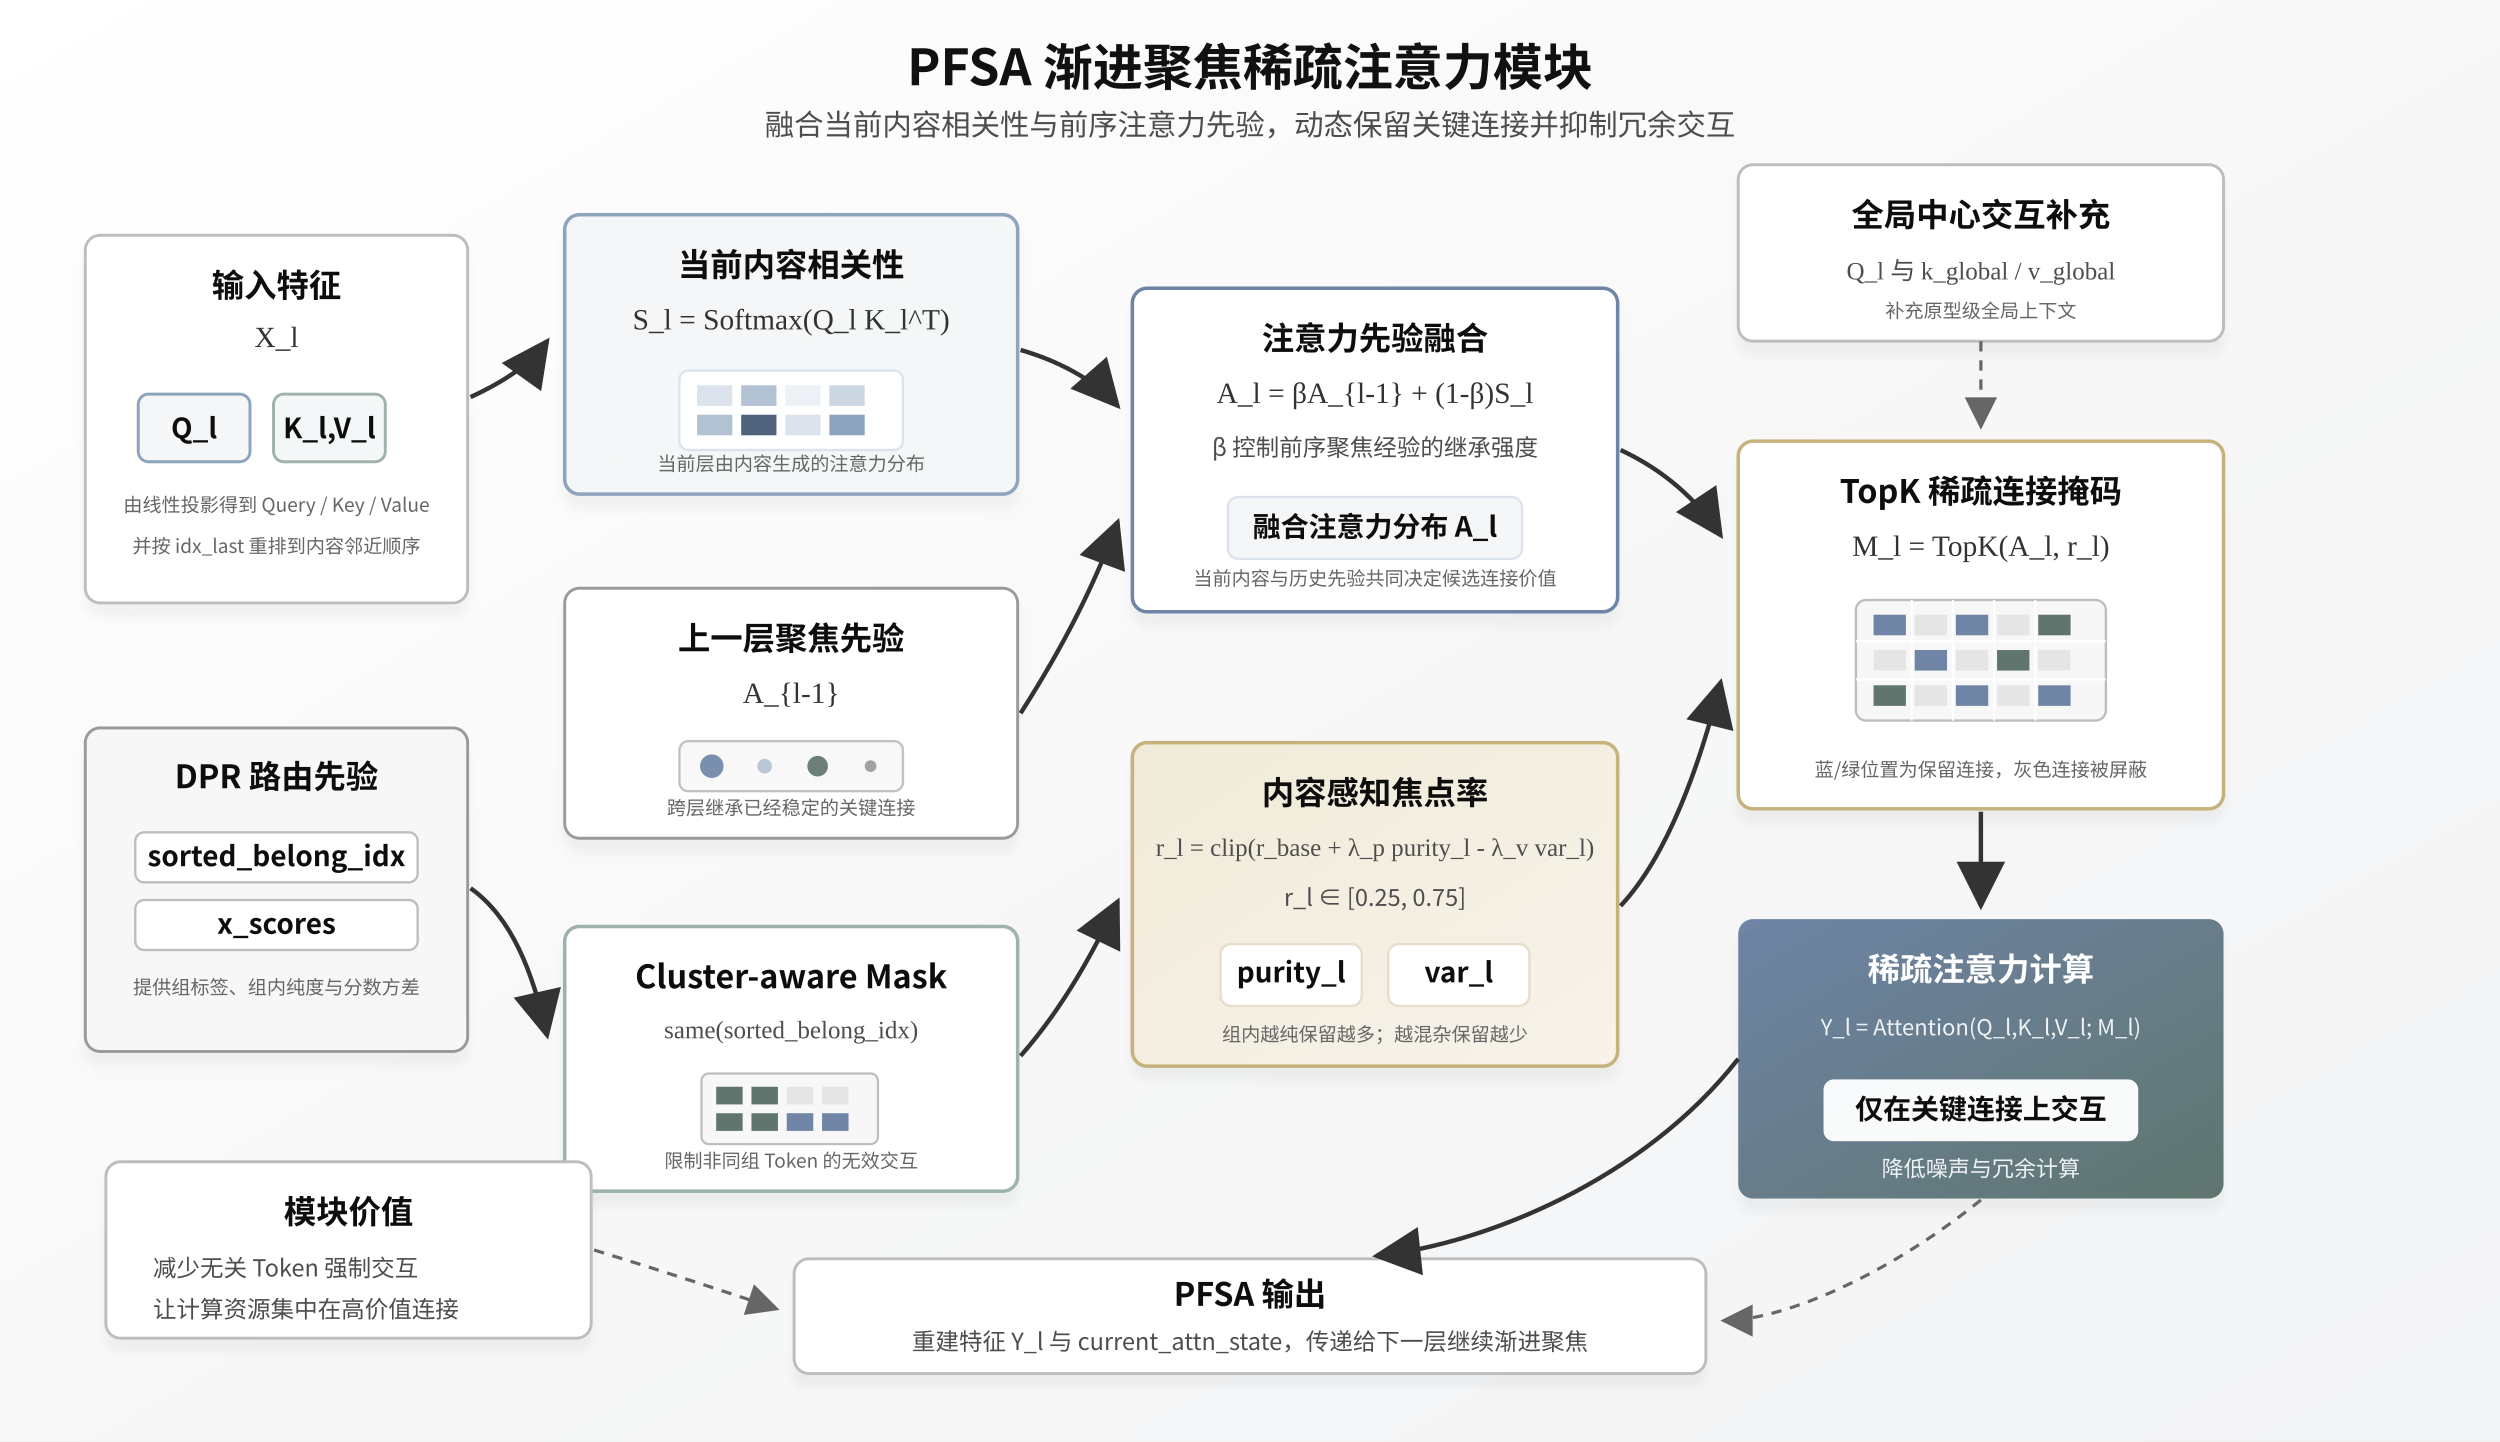
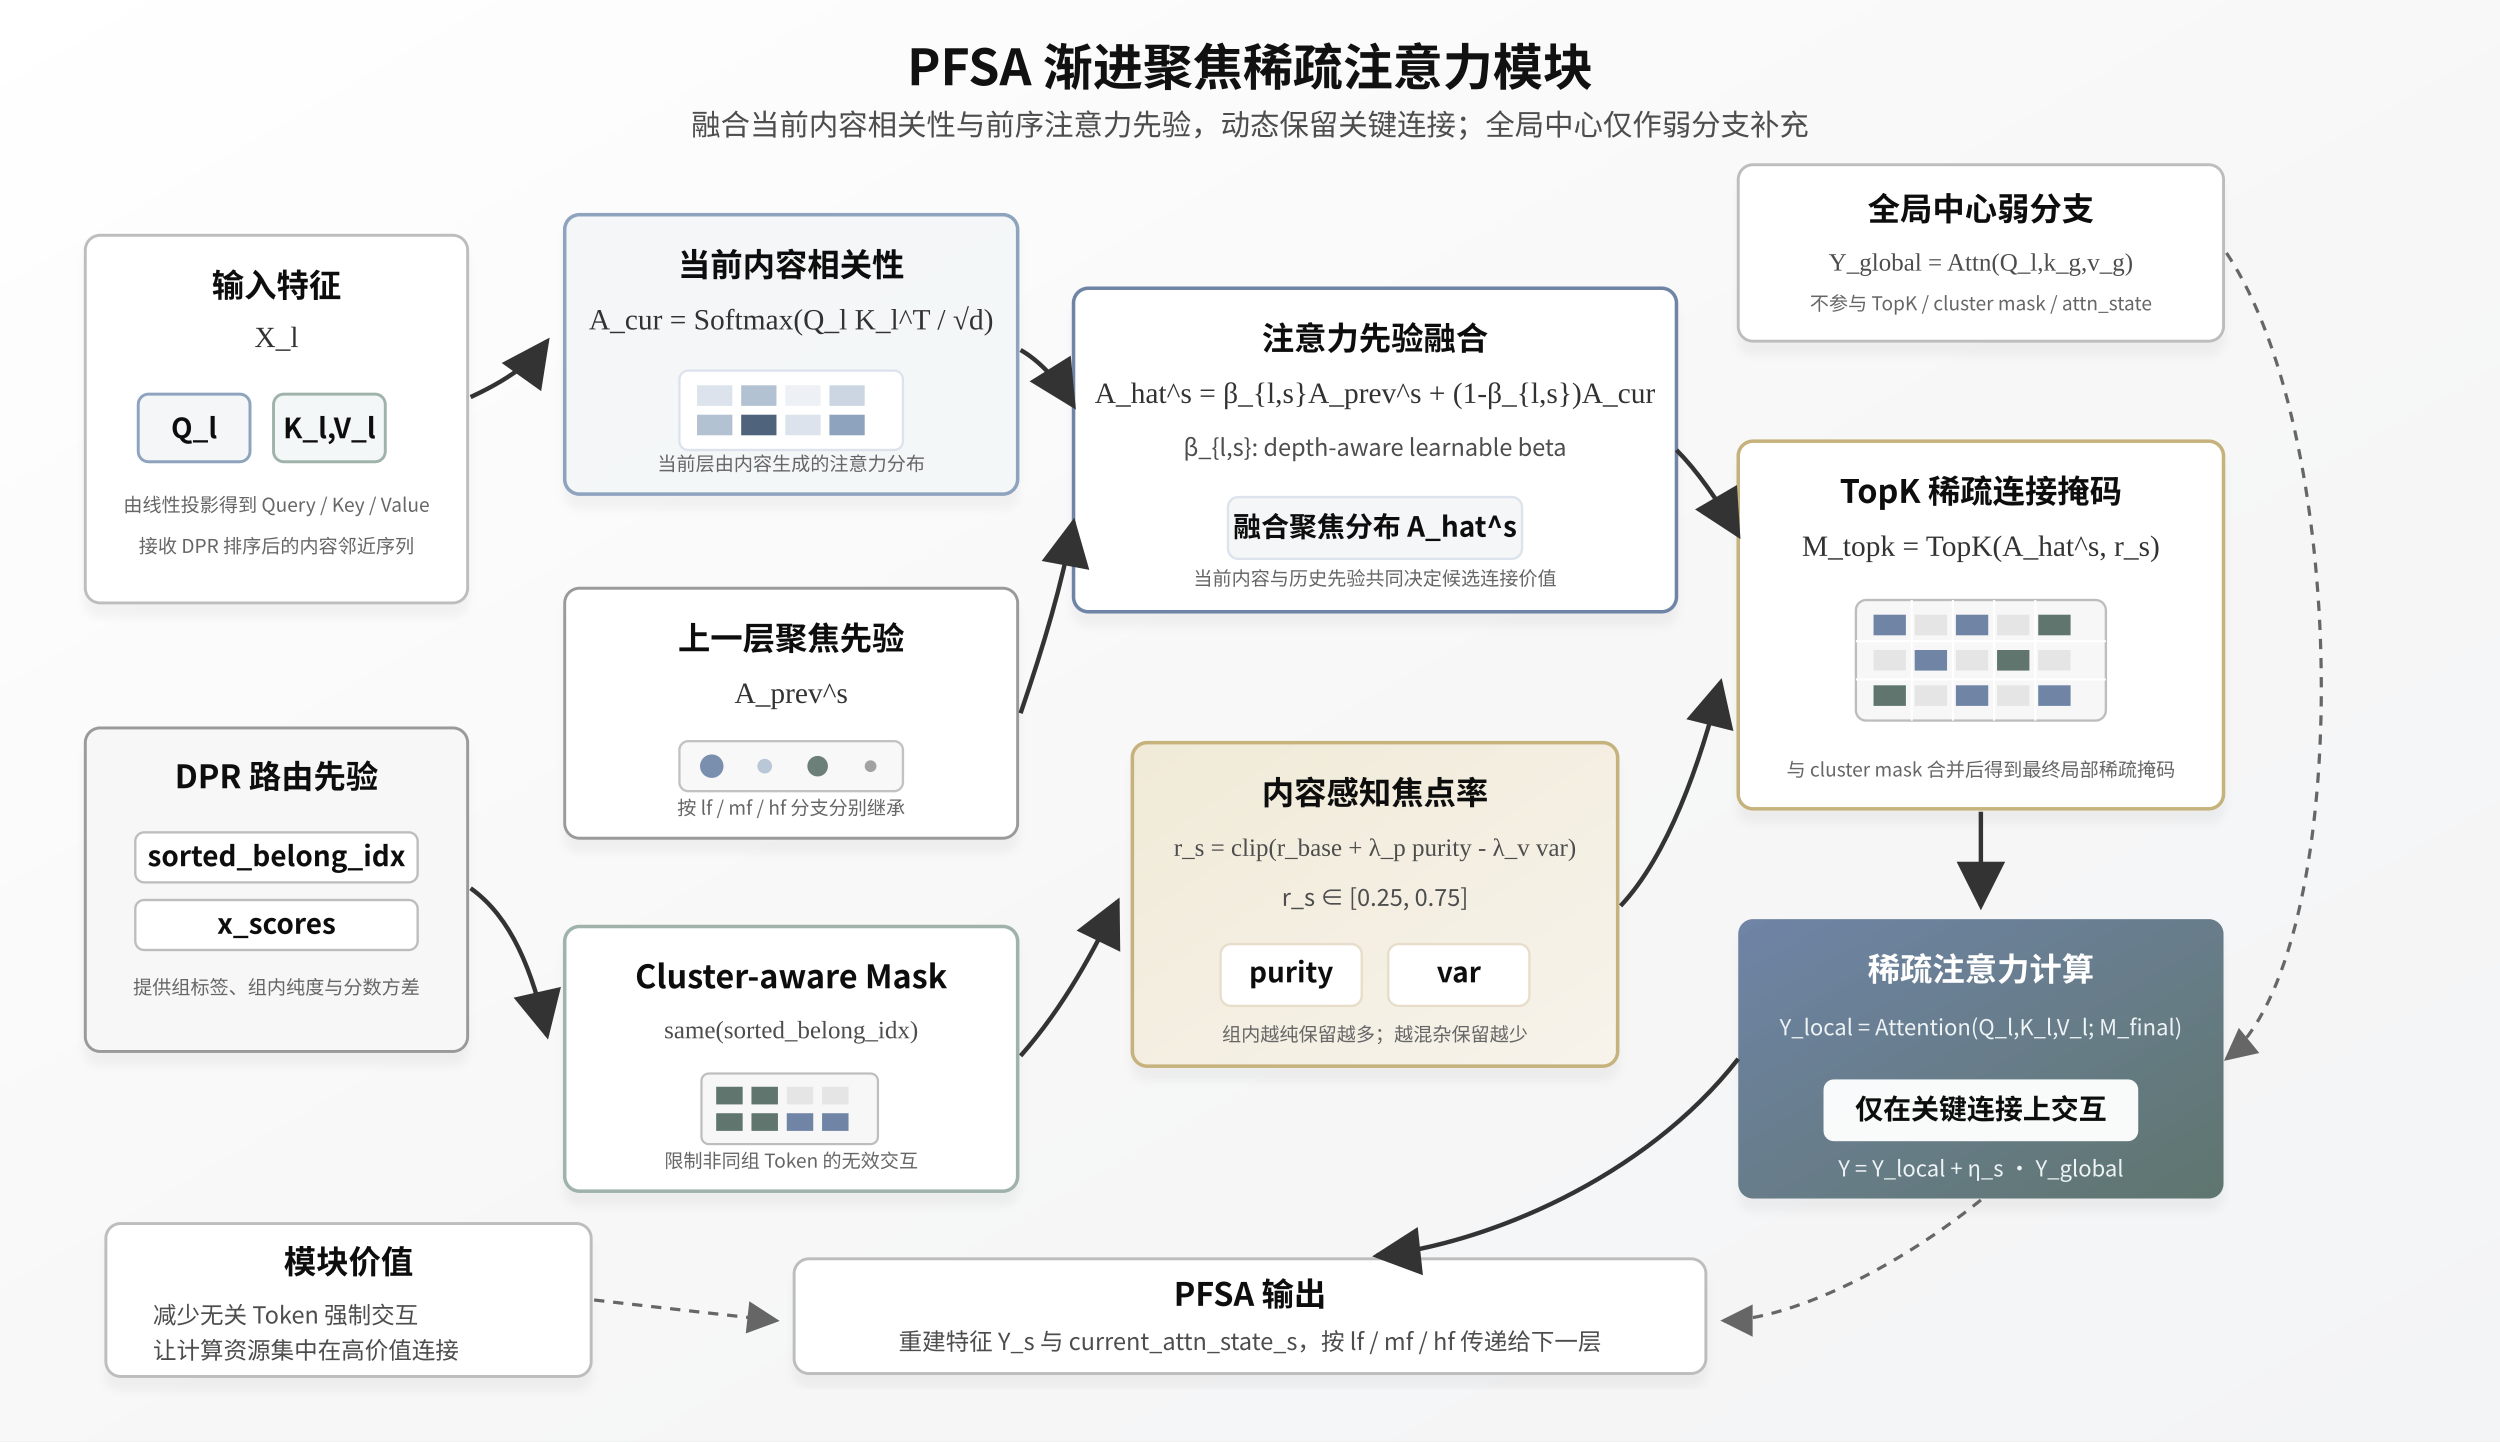
<svg xmlns="http://www.w3.org/2000/svg" viewBox="0 0 1700 980" role="img" aria-labelledby="title desc">
  <defs>
    <linearGradient id="pageBg" x1="0" y1="0" x2="1" y2="1">
      <stop offset="0" stop-color="#ffffff" />
      <stop offset="0.55" stop-color="#f7f7f7" />
      <stop offset="1" stop-color="#f3f4f6" />
    </linearGradient>
    <linearGradient id="pfsaBg" x1="0" y1="0" x2="1" y2="1">
      <stop offset="0" stop-color="#6f84a6" />
      <stop offset="1" stop-color="#5f756e" />
    </linearGradient>
    <linearGradient id="focusBg" x1="0" y1="0" x2="1" y2="1">
      <stop offset="0" stop-color="#f5f6f7" />
      <stop offset="1" stop-color="#f4f7f7" />
    </linearGradient>
    <linearGradient id="maskBg" x1="0" y1="0" x2="1" y2="1">
      <stop offset="0" stop-color="#f0ead7" />
      <stop offset="1" stop-color="#f7f3eb" />
    </linearGradient>
    <filter id="shadow" x="-8%" y="-10%" width="116%" height="124%">
      <feDropShadow dx="0" dy="9" stdDeviation="3" flood-color="#111111" flood-opacity="0.04" />
    </filter>
    <marker id="arrow" markerWidth="13" markerHeight="13" refX="11" refY="6.5" orient="auto">
      <path d="M1,1 L12,6.5 L1,12 Z" fill="#333333" />
    </marker>
    <marker id="softArrow" markerWidth="12" markerHeight="12" refX="10" refY="6" orient="auto">
      <path d="M1,1 L11,6 L1,11 Z" fill="#666666" />
    </marker>
  </defs>
  <style>
    .title { font-family: "Noto Sans CJK SC", "Microsoft YaHei", "PingFang SC", "Heiti SC", Arial, sans-serif; font-size: 34px; font-weight: 700; fill: #111111; letter-spacing: 0; }
    .subtitle { font-family: "Noto Sans CJK SC", "Microsoft YaHei", "PingFang SC", "Heiti SC", Arial, sans-serif; font-size: 20px; fill: #4d4d4d; letter-spacing: 0; }
    .label { font-family: "Noto Sans CJK SC", "Microsoft YaHei", "PingFang SC", "Heiti SC", Arial, sans-serif; font-size: 22px; font-weight: 700; fill: #111111; letter-spacing: 0; }
    .module { font-family: "Noto Sans CJK SC", "Microsoft YaHei", "PingFang SC", "Heiti SC", Arial, sans-serif; font-size: 19px; font-weight: 700; fill: #111111; letter-spacing: 0; }
    .small { font-family: "Noto Sans CJK SC", "Microsoft YaHei", "PingFang SC", "Heiti SC", Arial, sans-serif; font-size: 16px; fill: #4d4d4d; letter-spacing: 0; }
    .tiny { font-family: "Noto Sans CJK SC", "Microsoft YaHei", "PingFang SC", "Heiti SC", Arial, sans-serif; font-size: 13px; fill: #666666; letter-spacing: 0; }
    .white { font-family: "Noto Sans CJK SC", "Microsoft YaHei", "PingFang SC", "Heiti SC", Arial, sans-serif; font-size: 22px; font-weight: 700; fill: #ffffff; letter-spacing: 0; }
    .whiteSmall { font-family: "Noto Sans CJK SC", "Microsoft YaHei", "PingFang SC", "Heiti SC", Arial, sans-serif; font-size: 15px; fill: #eef3f5; letter-spacing: 0; }
    .math { font-family: "Times New Roman", "Noto Sans CJK SC", serif; font-size: 20px; fill: #333333; letter-spacing: 0; }
    .mathSmall { font-family: "Times New Roman", "Noto Sans CJK SC", serif; font-size: 17px; fill: #4d4d4d; letter-spacing: 0; }
    .panel { fill: #ffffff; stroke: #bdbdbd; stroke-width: 2; }
    .arrowLine { stroke: #333333; stroke-width: 3; fill: none; marker-end: url(#arrow); }
    .softLine { stroke: #666666; stroke-width: 2.2; fill: none; stroke-dasharray: 7 6; marker-end: url(#softArrow); }
    .matrixGrid { stroke: #ffffff; stroke-width: 1.4; }
  </style>
  <rect width="1700" height="980" fill="url(#pageBg)" />
  <text x="850" y="58" text-anchor="middle" class="title">PFSA 渐进聚焦稀疏注意力模块</text>
-   <text x="850" y="92" text-anchor="middle" class="subtitle">融合当前内容相关性与前序注意力先验，动态保留关键连接并抑制冗余交互</text>
+   <text x="850" y="92" text-anchor="middle" class="subtitle">融合当前内容相关性与前序注意力先验，动态保留关键连接；全局中心仅作弱分支补充</text>
  <g filter="url(#shadow)">
    <rect x="58" y="160" width="260" height="250" rx="10" class="panel" />
    <text x="188" y="202" text-anchor="middle" class="label">输入特征</text>
    <text x="188" y="236" text-anchor="middle" class="math">X_l</text>
    <rect x="94" y="268" width="76" height="46" rx="7" fill="#f5f6f7" stroke="#8ea3bd" stroke-width="2" />
    <text x="132" y="298" text-anchor="middle" class="module">Q_l</text>
    <rect x="186" y="268" width="76" height="46" rx="7" fill="#f4f7f7" stroke="#9fb3aa" stroke-width="2" />
    <text x="224" y="298" text-anchor="middle" class="module">K_l,V_l</text>
    <text x="188" y="348" text-anchor="middle" class="tiny">由线性投影得到 Query / Key / Value</text>
-     <text x="188" y="376" text-anchor="middle" class="tiny">并按 idx_last 重排到内容邻近顺序</text>
+     <text x="188" y="376" text-anchor="middle" class="tiny">接收 DPR 排序后的内容邻近序列</text>
  </g>
  <g filter="url(#shadow)">
    <rect x="58" y="495" width="260" height="220" rx="10" fill="#f7f7f7" stroke="#9a9a9a" stroke-width="2" />
    <text x="188" y="536" text-anchor="middle" class="label">DPR 路由先验</text>
    <rect x="92" y="566" width="192" height="34" rx="6" fill="#ffffff" stroke="#bdbdbd" stroke-width="1.6" />
    <text x="188" y="589" text-anchor="middle" class="module">sorted_belong_idx</text>
    <rect x="92" y="612" width="192" height="34" rx="6" fill="#ffffff" stroke="#bdbdbd" stroke-width="1.6" />
    <text x="188" y="635" text-anchor="middle" class="module">x_scores</text>
    <text x="188" y="676" text-anchor="middle" class="tiny">提供组标签、组内纯度与分数方差</text>
  </g>
  <g filter="url(#shadow)">
    <rect x="384" y="146" width="308" height="190" rx="10" fill="url(#focusBg)" stroke="#8ea3bd" stroke-width="2.4" />
    <text x="538" y="188" text-anchor="middle" class="label">当前内容相关性</text>
-     <text x="538" y="224" text-anchor="middle" class="math">S_l = Softmax(Q_l K_l^T)</text>
+     <text x="538" y="224" text-anchor="middle" class="math">A_cur = Softmax(Q_l K_l^T / √d)</text>
    <g transform="translate(462 252)">
      <rect x="0" y="0" width="152" height="54" rx="6" fill="#ffffff" stroke="#dce3ec" stroke-width="1.6" />
      <rect x="12" y="10" width="24" height="14" fill="#dce3ec" />
      <rect x="42" y="10" width="24" height="14" fill="#b3c2d3" />
      <rect x="72" y="10" width="24" height="14" fill="#edf1f5" />
      <rect x="102" y="10" width="24" height="14" fill="#cbd6e2" />
      <rect x="12" y="30" width="24" height="14" fill="#b3c2d3" />
      <rect x="42" y="30" width="24" height="14" fill="#4f647d" />
      <rect x="72" y="30" width="24" height="14" fill="#dce3ec" />
      <rect x="102" y="30" width="24" height="14" fill="#8ea3bd" />
    </g>
    <text x="538" y="320" text-anchor="middle" class="tiny">当前层由内容生成的注意力分布</text>
  </g>
  <g filter="url(#shadow)">
    <rect x="384" y="400" width="308" height="170" rx="10" fill="#ffffff" stroke="#9a9a9a" stroke-width="2" />
    <text x="538" y="442" text-anchor="middle" class="label">上一层聚焦先验</text>
-     <text x="538" y="478" text-anchor="middle" class="math">A_{l-1}</text>
+     <text x="538" y="478" text-anchor="middle" class="math">A_prev^s</text>
    <g transform="translate(462 504)" opacity="0.92">
      <rect x="0" y="0" width="152" height="34" rx="6" fill="#f7f7f7" stroke="#bdbdbd" stroke-width="1.6" />
      <circle cx="22" cy="17" r="8" fill="#6f84a6" />
      <circle cx="58" cy="17" r="5" fill="#b3c2d3" />
      <circle cx="94" cy="17" r="7" fill="#5f756e" />
      <circle cx="130" cy="17" r="4" fill="#9a9a9a" />
    </g>
-     <text x="538" y="554" text-anchor="middle" class="tiny">跨层继承已经稳定的关键连接</text>
+     <text x="538" y="554" text-anchor="middle" class="tiny">按 lf / mf / hf 分支分别继承</text>
  </g>
  <g filter="url(#shadow)">
    <rect x="384" y="630" width="308" height="180" rx="10" fill="#ffffff" stroke="#9fb3aa" stroke-width="2.4" />
    <text x="538" y="672" text-anchor="middle" class="label">Cluster-aware Mask</text>
    <text x="538" y="706" text-anchor="middle" class="mathSmall">same(sorted_belong_idx)</text>
    <g transform="translate(477 730)">
      <rect x="0" y="0" width="120" height="48" rx="5" fill="#f7f7f7" stroke="#bdbdbd" stroke-width="1.5" />
      <rect x="10" y="9" width="18" height="12" fill="#5f756e" />
      <rect x="34" y="9" width="18" height="12" fill="#5f756e" />
      <rect x="58" y="9" width="18" height="12" fill="#e5e5e5" />
      <rect x="82" y="9" width="18" height="12" fill="#e5e5e5" />
      <rect x="10" y="27" width="18" height="12" fill="#5f756e" />
      <rect x="34" y="27" width="18" height="12" fill="#5f756e" />
      <rect x="58" y="27" width="18" height="12" fill="#6f84a6" />
      <rect x="82" y="27" width="18" height="12" fill="#6f84a6" />
    </g>
    <text x="538" y="794" text-anchor="middle" class="tiny">限制非同组 Token 的无效交互</text>
  </g>
  <g filter="url(#shadow)">
-     <rect x="770" y="196" width="330" height="220" rx="10" fill="#ffffff" stroke="#6f84a6" stroke-width="2.4" />
+     <rect x="730" y="196" width="410" height="220" rx="10" fill="#ffffff" stroke="#6f84a6" stroke-width="2.4" />
    <text x="935" y="238" text-anchor="middle" class="label">注意力先验融合</text>
-     <text x="935" y="274" text-anchor="middle" class="math">A_l = βA_{l-1} + (1-β)S_l</text>
-     <text x="935" y="310" text-anchor="middle" class="small">β 控制前序聚焦经验的继承强度</text>
+     <text x="935" y="274" text-anchor="middle" class="math">A_hat^s = β_{l,s}A_prev^s + (1-β_{l,s})A_cur</text>
+     <text x="935" y="310" text-anchor="middle" class="small">β_{l,s}: depth-aware learnable beta</text>
    <g transform="translate(835 338)">
      <rect x="0" y="0" width="200" height="42" rx="7" fill="#f5f6f7" stroke="#dce3ec" stroke-width="1.6" />
-       <text x="100" y="27" text-anchor="middle" class="module">融合注意力分布 A_l</text>
+       <text x="100" y="27" text-anchor="middle" class="module">融合聚焦分布 A_hat^s</text>
    </g>
    <text x="935" y="398" text-anchor="middle" class="tiny">当前内容与历史先验共同决定候选连接价值</text>
  </g>
  <g filter="url(#shadow)">
    <rect x="770" y="505" width="330" height="220" rx="10" fill="url(#maskBg)" stroke="#c5b27d" stroke-width="2.4" />
    <text x="935" y="547" text-anchor="middle" class="label">内容感知焦点率</text>
-     <text x="935" y="582" text-anchor="middle" class="mathSmall">r_l = clip(r_base + λ_p purity_l - λ_v var_l)</text>
-     <text x="935" y="616" text-anchor="middle" class="small">r_l ∈ [0.25, 0.75]</text>
+     <text x="935" y="582" text-anchor="middle" class="mathSmall">r_s = clip(r_base + λ_p purity - λ_v var)</text>
+     <text x="935" y="616" text-anchor="middle" class="small">r_s ∈ [0.25, 0.75]</text>
    <g transform="translate(830 642)">
      <rect x="0" y="0" width="96" height="42" rx="7" fill="#ffffff" stroke="#e7ddca" stroke-width="1.6" />
-       <text x="48" y="26" text-anchor="middle" class="module">purity_l</text>
+       <text x="48" y="26" text-anchor="middle" class="module">purity</text>
      <rect x="114" y="0" width="96" height="42" rx="7" fill="#ffffff" stroke="#e7ddca" stroke-width="1.6" />
-       <text x="162" y="26" text-anchor="middle" class="module">var_l</text>
+       <text x="162" y="26" text-anchor="middle" class="module">var</text>
    </g>
    <text x="935" y="708" text-anchor="middle" class="tiny">组内越纯保留越多；越混杂保留越少</text>
  </g>
  <g filter="url(#shadow)">
    <rect x="1182" y="300" width="330" height="250" rx="10" fill="#ffffff" stroke="#c5b27d" stroke-width="2.4" />
    <text x="1347" y="342" text-anchor="middle" class="label">TopK 稀疏连接掩码</text>
-     <text x="1347" y="378" text-anchor="middle" class="math">M_l = TopK(A_l, r_l)</text>
+     <text x="1347" y="378" text-anchor="middle" class="math">M_topk = TopK(A_hat^s, r_s)</text>
    <g transform="translate(1262 408)">
      <rect x="0" y="0" width="170" height="82" rx="7" fill="#f7f7f7" stroke="#bdbdbd" stroke-width="1.6" />
      <g>
        <rect x="12" y="10" width="22" height="14" fill="#6f84a6" />
        <rect x="40" y="10" width="22" height="14" fill="#e5e5e5" />
        <rect x="68" y="10" width="22" height="14" fill="#6f84a6" />
        <rect x="96" y="10" width="22" height="14" fill="#e5e5e5" />
        <rect x="124" y="10" width="22" height="14" fill="#5f756e" />
        <rect x="12" y="34" width="22" height="14" fill="#e5e5e5" />
        <rect x="40" y="34" width="22" height="14" fill="#6f84a6" />
        <rect x="68" y="34" width="22" height="14" fill="#e5e5e5" />
        <rect x="96" y="34" width="22" height="14" fill="#5f756e" />
        <rect x="124" y="34" width="22" height="14" fill="#e5e5e5" />
        <rect x="12" y="58" width="22" height="14" fill="#5f756e" />
        <rect x="40" y="58" width="22" height="14" fill="#e5e5e5" />
        <rect x="68" y="58" width="22" height="14" fill="#6f84a6" />
        <rect x="96" y="58" width="22" height="14" fill="#e5e5e5" />
        <rect x="124" y="58" width="22" height="14" fill="#6f84a6" />
      </g>
      <g class="matrixGrid">
        <line x1="38" y1="0" x2="38" y2="82" />
        <line x1="66" y1="0" x2="66" y2="82" />
        <line x1="94" y1="0" x2="94" y2="82" />
        <line x1="122" y1="0" x2="122" y2="82" />
        <line x1="0" y1="28" x2="170" y2="28" />
        <line x1="0" y1="54" x2="170" y2="54" />
      </g>
    </g>
-     <text x="1347" y="528" text-anchor="middle" class="tiny">蓝/绿位置为保留连接，灰色连接被屏蔽</text>
+     <text x="1347" y="528" text-anchor="middle" class="tiny">与 cluster mask 合并后得到最终局部稀疏掩码</text>
  </g>
  <g filter="url(#shadow)">
    <rect x="1182" y="625" width="330" height="190" rx="10" fill="url(#pfsaBg)" />
    <text x="1347" y="667" text-anchor="middle" class="white">稀疏注意力计算</text>
-     <text x="1347" y="704" text-anchor="middle" class="whiteSmall">Y_l = Attention(Q_l,K_l,V_l; M_l)</text>
+     <text x="1347" y="704" text-anchor="middle" class="whiteSmall">Y_local = Attention(Q_l,K_l,V_l; M_final)</text>
    <rect x="1240" y="734" width="214" height="42" rx="7" fill="#ffffff" opacity="0.96" />
    <text x="1347" y="761" text-anchor="middle" class="module">仅在关键连接上交互</text>
-     <text x="1347" y="800" text-anchor="middle" class="whiteSmall">降低噪声与冗余计算</text>
+     <text x="1347" y="800" text-anchor="middle" class="whiteSmall">Y = Y_local + η_s · Y_global</text>
  </g>
  <g filter="url(#shadow)">
    <rect x="1182" y="112" width="330" height="120" rx="10" class="panel" />
-     <text x="1347" y="154" text-anchor="middle" class="label">全局中心交互补充</text>
-     <text x="1347" y="190" text-anchor="middle" class="mathSmall">Q_l 与 k_global / v_global</text>
-     <text x="1347" y="216" text-anchor="middle" class="tiny">补充原型级全局上下文</text>
+     <text x="1347" y="150" text-anchor="middle" class="label">全局中心弱分支</text>
+     <text x="1347" y="184" text-anchor="middle" class="mathSmall">Y_global = Attn(Q_l,k_g,v_g)</text>
+     <text x="1347" y="211" text-anchor="middle" class="tiny">不参与 TopK / cluster mask / attn_state</text>
  </g>
  <g filter="url(#shadow)">
    <rect x="540" y="856" width="620" height="78" rx="10" class="panel" />
    <text x="850" y="888" text-anchor="middle" class="label">PFSA 输出</text>
-     <text x="850" y="918" text-anchor="middle" class="small">重建特征 Y_l 与 current_attn_state，传递给下一层继续渐进聚焦</text>
+     <text x="850" y="918" text-anchor="middle" class="small">重建特征 Y_s 与 current_attn_state_s，按 lf / mf / hf 传递给下一层</text>
  </g>
  <path d="M320 270 C346 258, 362 246, 372 232" class="arrowLine" />
  <path d="M320 604 C348 624, 362 660, 372 704" class="arrowLine" />
-   <path d="M694 238 C722 246, 746 260, 760 276" class="arrowLine" />
-   <path d="M694 485 C724 438, 744 398, 760 355" class="arrowLine" />
+   <path d="M694 238 C708 246, 720 260, 730 276" class="arrowLine" />
+   <path d="M694 485 C710 438, 722 398, 730 355" class="arrowLine" />
  <path d="M694 718 C724 684, 744 646, 760 613" class="arrowLine" />
-   <path d="M1102 306 C1132 320, 1154 340, 1170 364" class="arrowLine" />
+   <path d="M1140 306 C1154 320, 1168 340, 1182 364" class="arrowLine" />
  <path d="M1102 616 C1134 582, 1156 520, 1170 464" class="arrowLine" />
  <path d="M1347 552 C1347 578, 1347 600, 1347 616" class="arrowLine" />
-   <path d="M1347 232 C1347 250, 1347 270, 1347 290" class="softLine" />
+   <path d="M1514 172 C1600 300, 1600 650, 1514 720" class="softLine" />
  <path d="M1182 720 C1118 802, 1010 846, 936 854" class="arrowLine" />
  <path d="M1347 816 C1280 870, 1210 898, 1172 898" class="softLine" />
  <g filter="url(#shadow)">
-     <rect x="72" y="790" width="330" height="120" rx="10" class="panel" />
-     <text x="237" y="832" text-anchor="middle" class="label">模块价值</text>
-     <text x="104" y="868" class="small">减少无关 Token 强制交互</text>
-     <text x="104" y="896" class="small">让计算资源集中在高价值连接</text>
-   </g>
-   <path d="M404 850 C456 866, 492 878, 528 890" class="softLine" />
+     <rect x="72" y="832" width="330" height="104" rx="10" class="panel" />
+     <text x="237" y="866" text-anchor="middle" class="label">模块价值</text>
+     <text x="104" y="900" class="small">减少无关 Token 强制交互</text>
+     <text x="104" y="924" class="small">让计算资源集中在高价值连接</text>
+   </g>
+   <path d="M404 884 C456 890, 492 894, 528 898" class="softLine" />
</svg>
